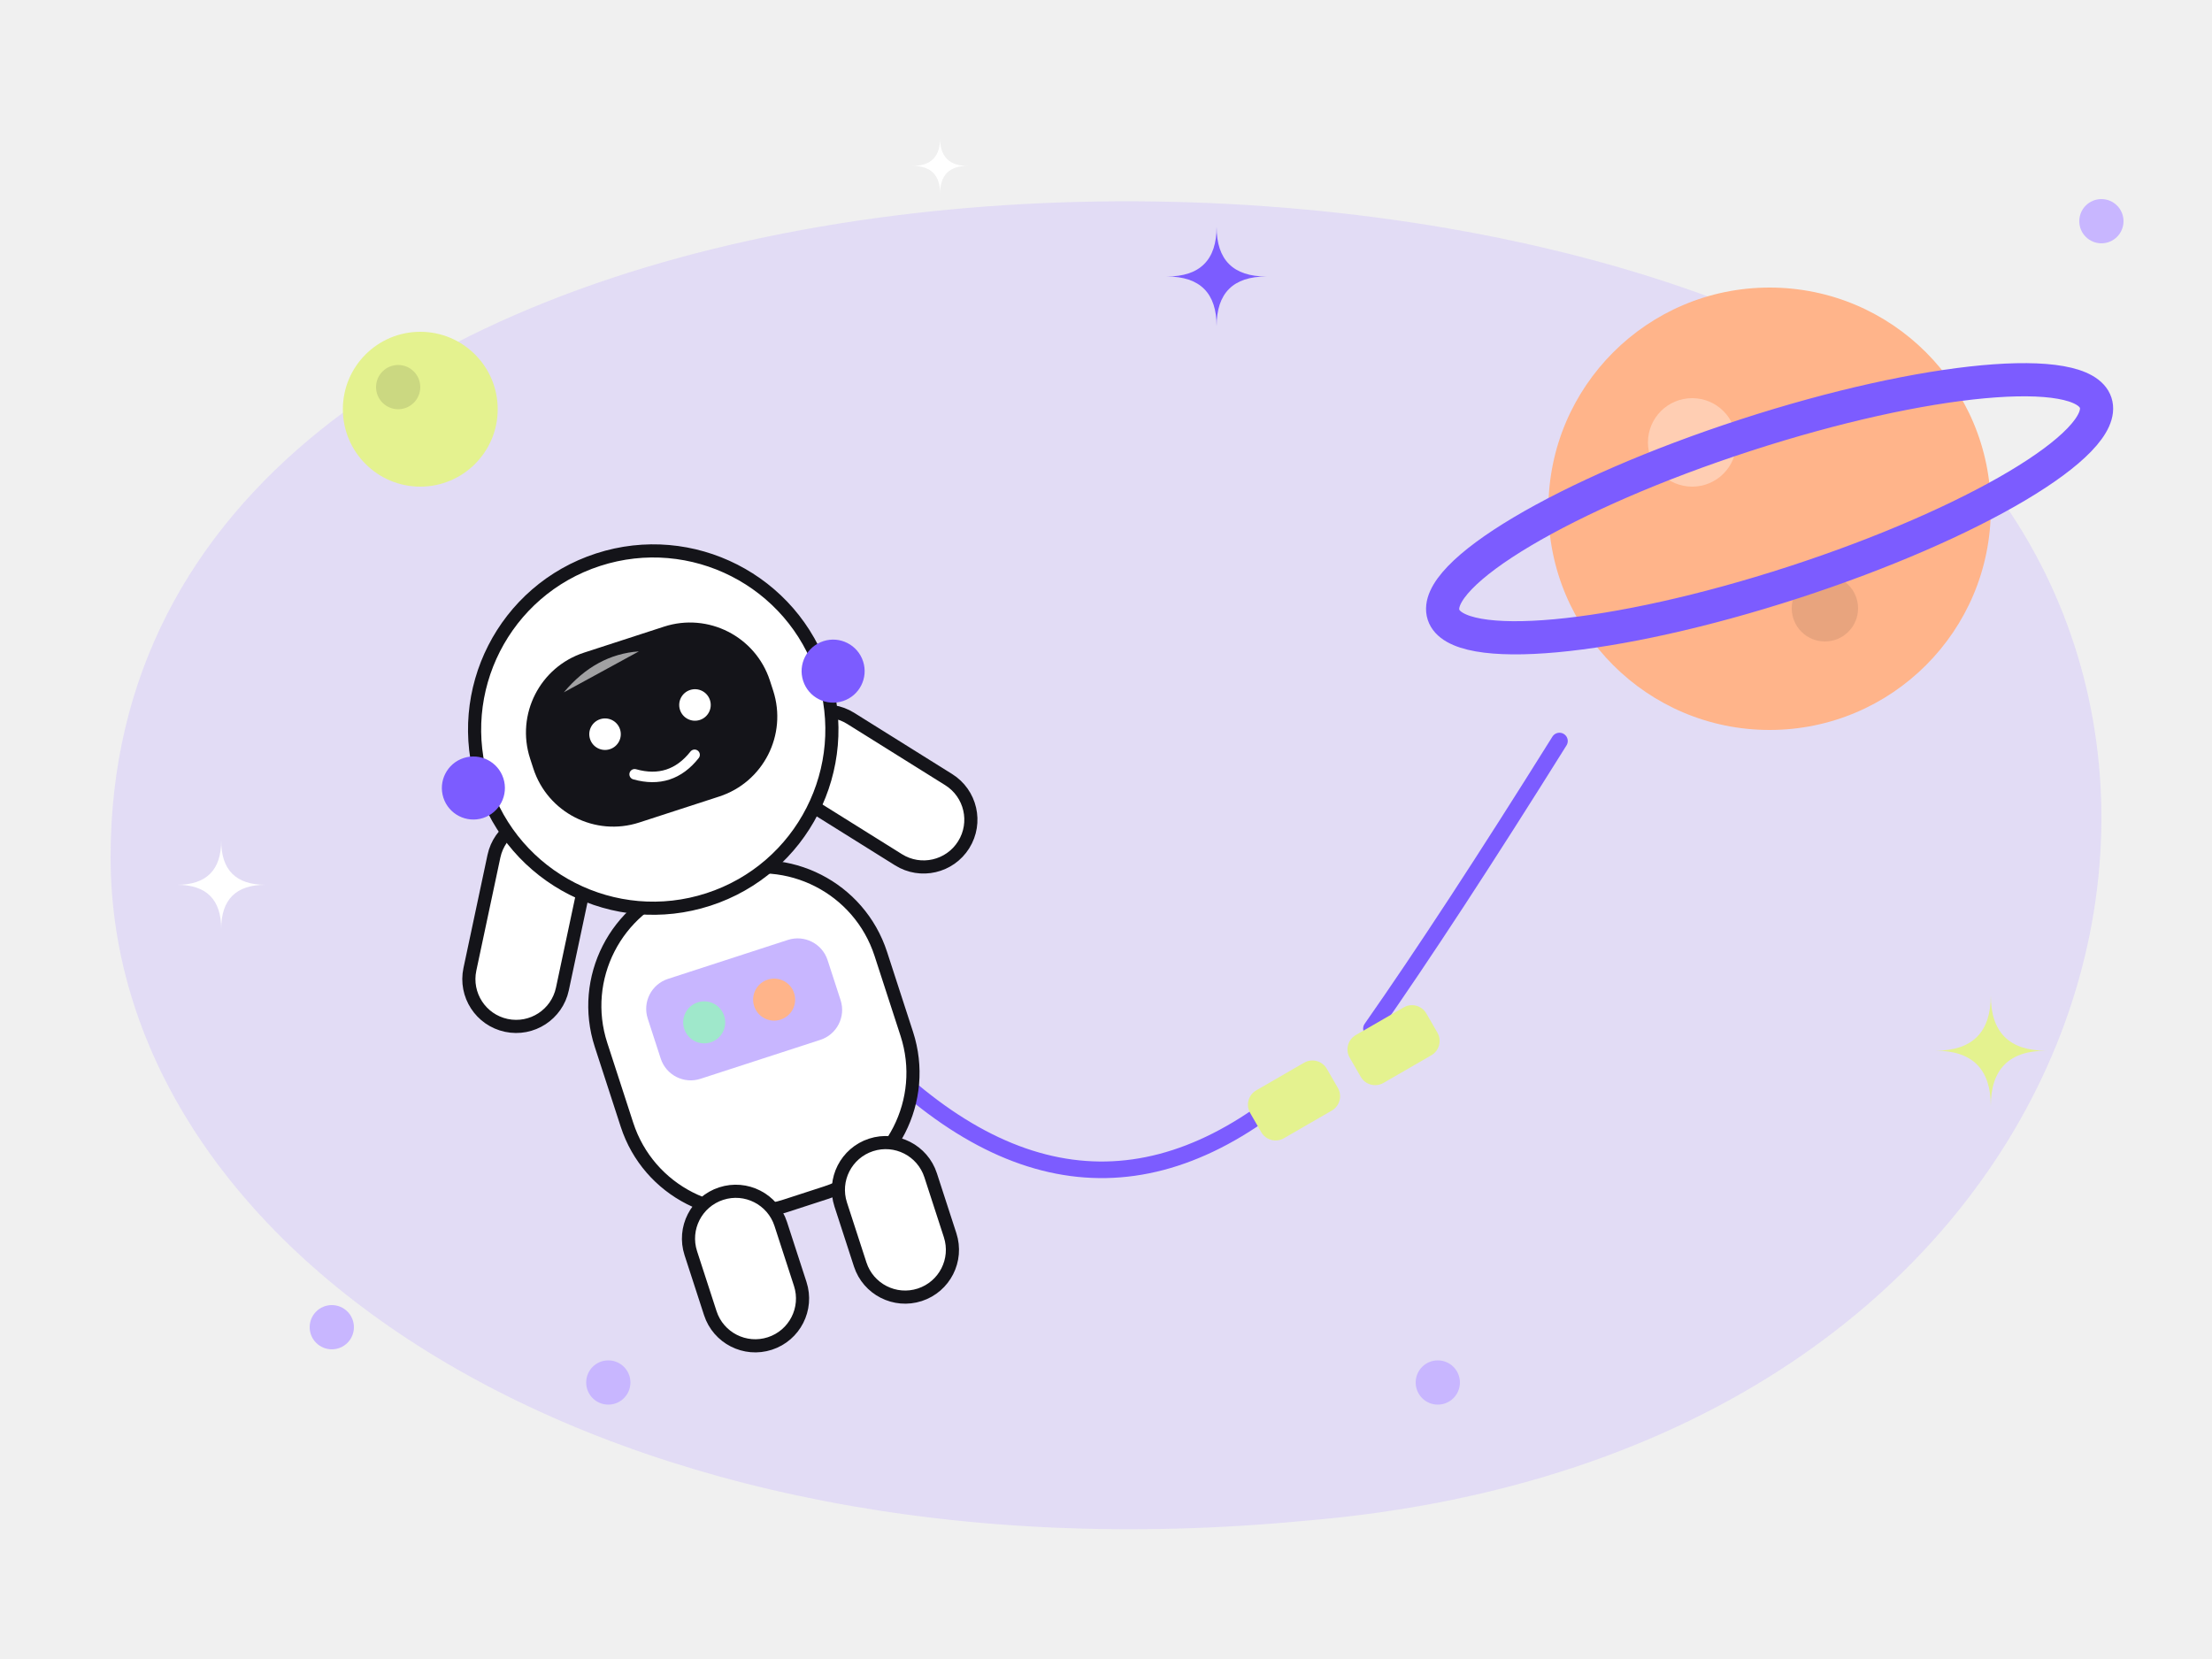
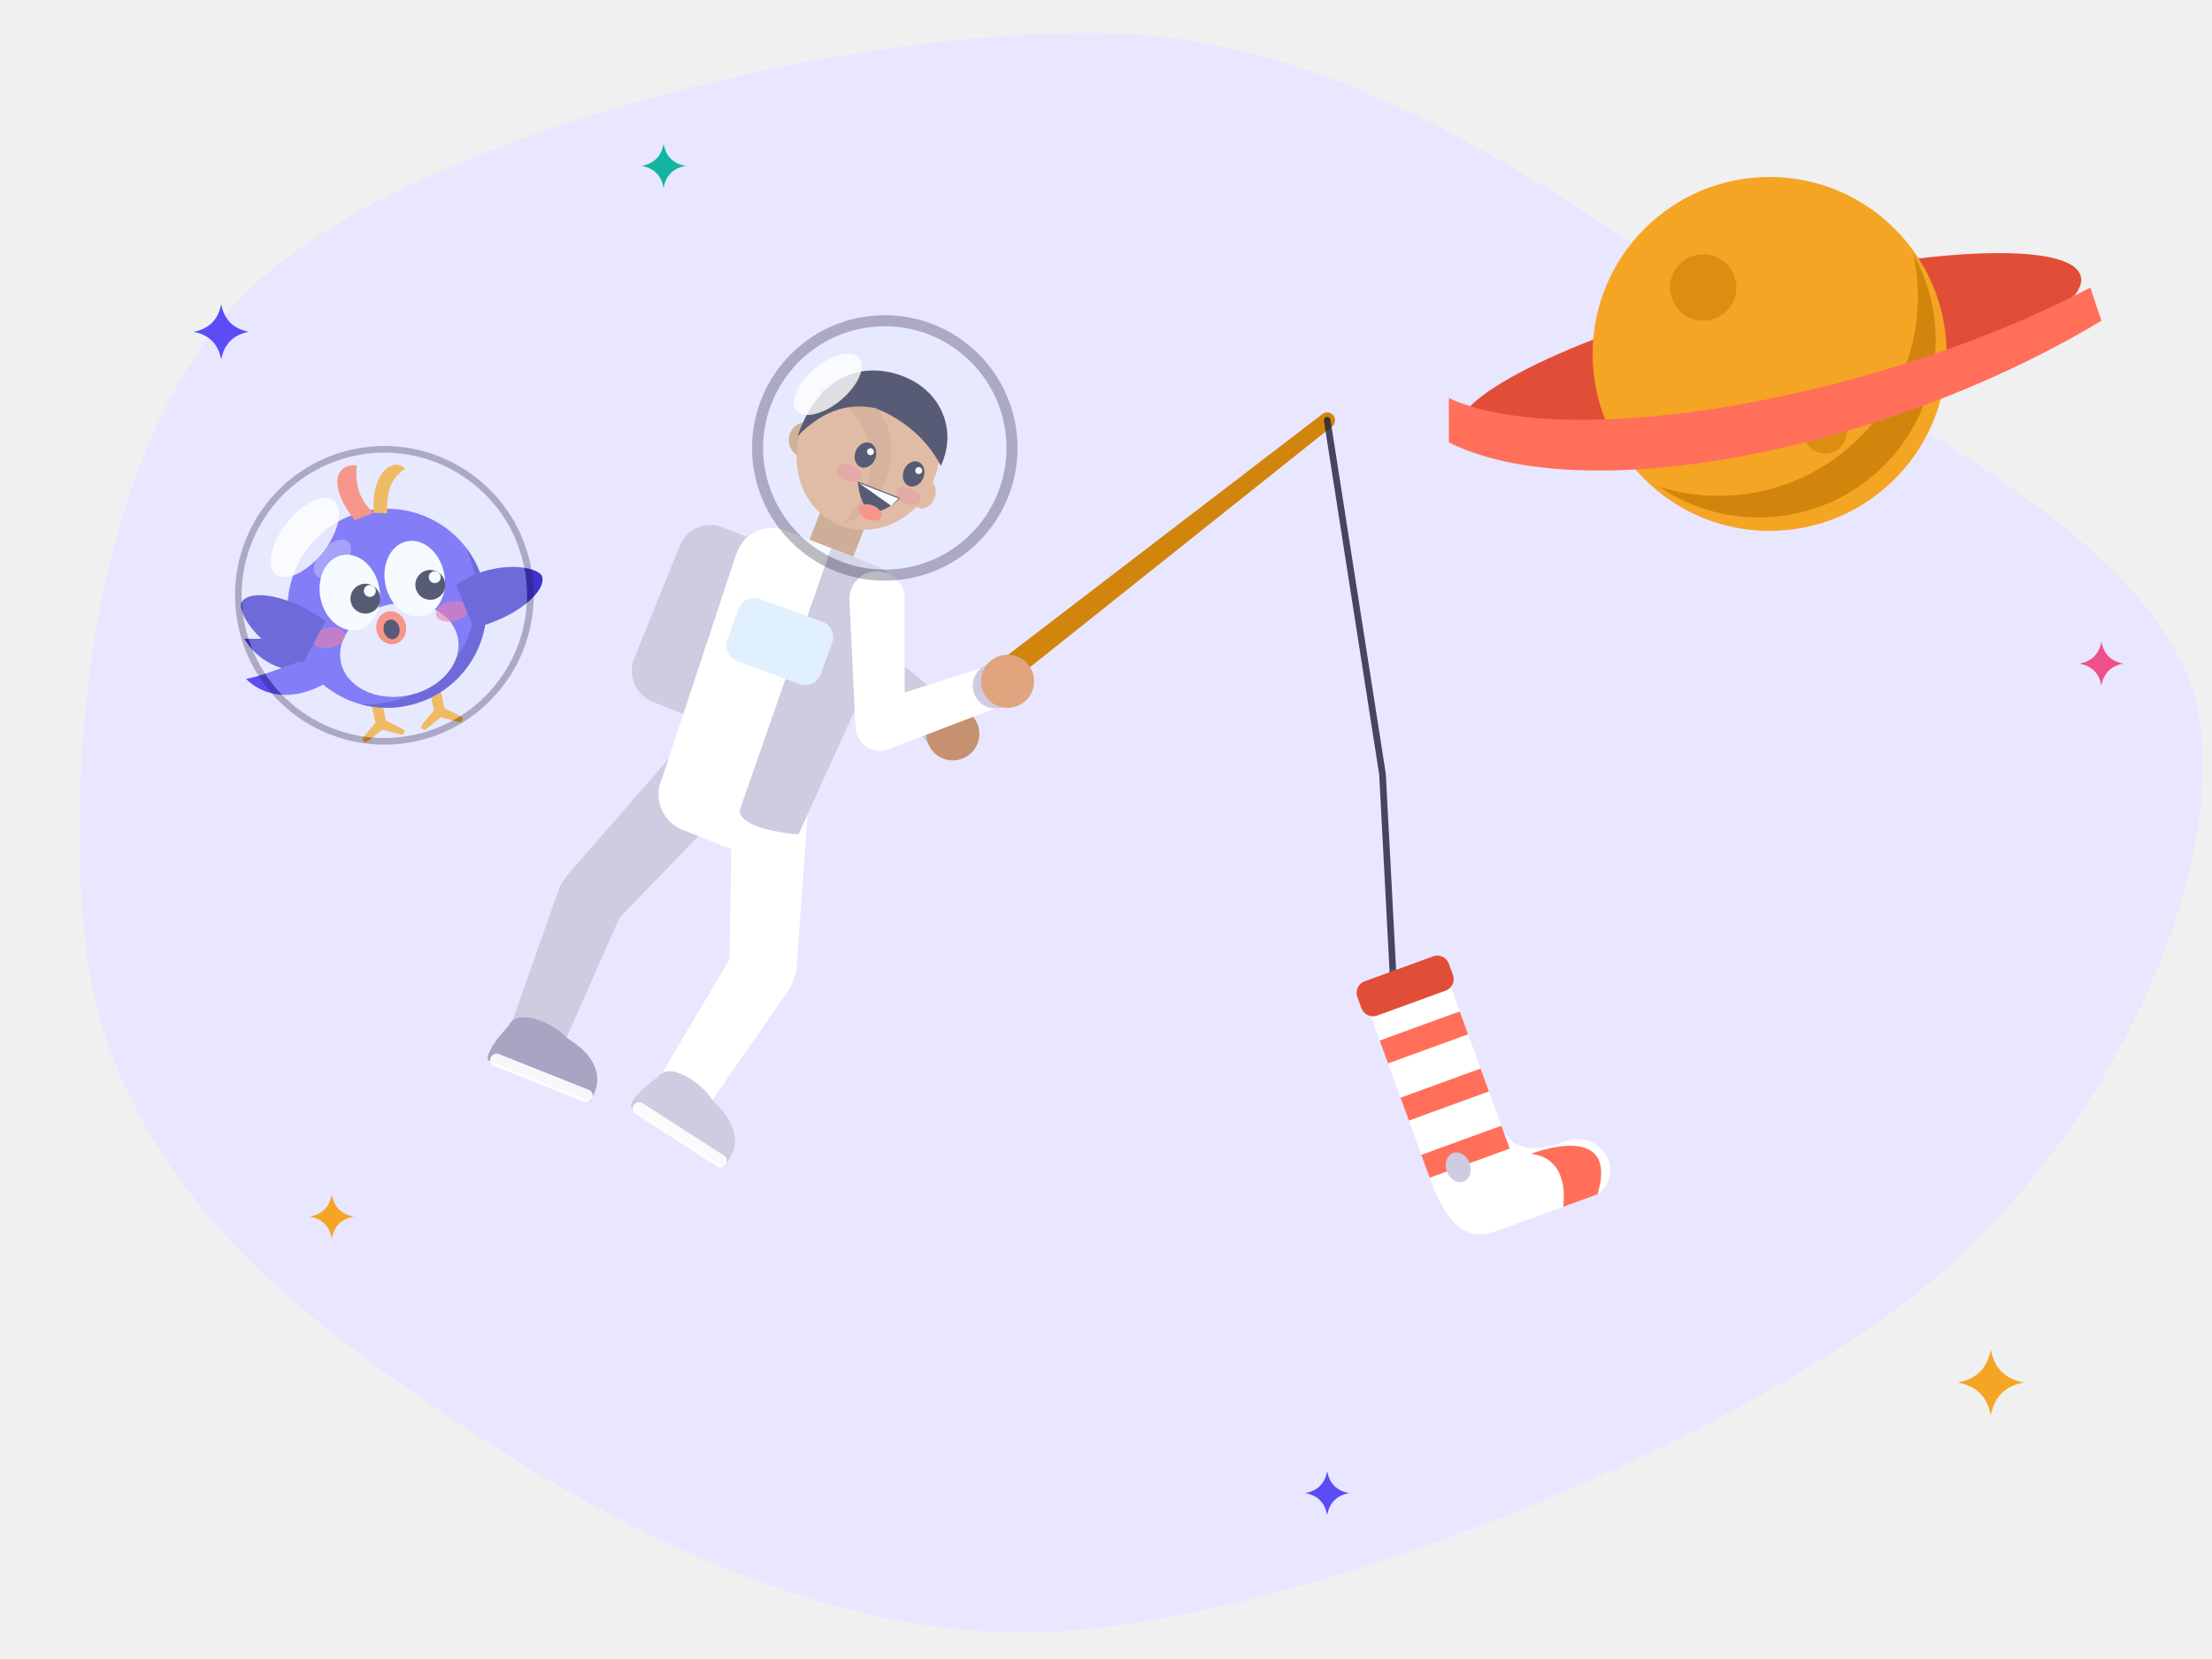
- <svg xmlns="http://www.w3.org/2000/svg" viewBox="0 0 400 300" fill="none">
-   <path d="M20,155 C20,23 254,11 344,71 C416,131 380,263 236,275 C110,287 20,227 20,155Z" fill="#c8b6ff" opacity="0.35" />
-   <circle cx="320" cy="92" r="40" fill="#ffb48a" />
-   <circle cx="306" cy="80" r="8" fill="#ffffff" opacity="0.35" />
-   <circle cx="330" cy="110" r="6" fill="#141419" opacity="0.1" />
-   <ellipse cx="320" cy="92" rx="62" ry="14" fill="none" stroke="#7c5cff" stroke-width="6" transform="rotate(-18 320 92)" />
-   <circle cx="76" cy="74" r="14" fill="#e4f28f" />
-   <circle cx="72" cy="70" r="4" fill="#141419" opacity="0.12" />
-   <path d="M150,182 Q190,230 230,200" fill="none" stroke="#7c5cff" stroke-width="3" stroke-linecap="round" stroke-linejoin="round" />
-   <path d="M248,186 Q262,166 282,134" fill="none" stroke="#7c5cff" stroke-width="3" stroke-linecap="round" stroke-linejoin="round" />
-   <rect x="226" y="194" width="16" height="10" rx="3" fill="#e4f28f" transform="rotate(-30 234 199)" />
-   <rect x="244" y="184" width="16" height="10" rx="3" fill="#e4f28f" transform="rotate(-30 252 189)" />
-   <g transform="translate(124 150) rotate(-18) scale(.95)">
-     <rect x="-34" y="-10" width="18" height="40" rx="9" fill="#ffffff" stroke="#141419" stroke-width="2.5" transform="rotate(30 -25 -8)" />
-     <rect x="16" y="-12" width="18" height="40" rx="9" fill="#ffffff" stroke="#141419" stroke-width="2.5" transform="rotate(-40 25 -10)" />
-     <rect x="-28" y="10" width="56" height="64" rx="24" fill="#ffffff" stroke="#141419" stroke-width="2.5" />
-     <rect x="-18" y="26" width="36" height="20" rx="6" fill="#c8b6ff" />
-     <circle cx="-8" cy="36" r="4" fill="#9fe8cb" />
-     <circle cx="6" cy="36" r="4" fill="#ffb48a" />
-     <rect x="-24" y="68" width="18" height="30" rx="9" fill="#ffffff" stroke="#141419" stroke-width="2.5" />
-     <rect x="6" y="68" width="18" height="30" rx="9" fill="#ffffff" stroke="#141419" stroke-width="2.5" />
-     <circle cx="0" cy="-20" r="34" fill="#ffffff" stroke="#141419" stroke-width="2.5" />
-     <rect x="-24" y="-38" width="48" height="34" rx="16" fill="#141419" />
-     <circle cx="-9" cy="-22" r="3" fill="#ffffff" />
-     <circle cx="9" cy="-22" r="3" fill="#ffffff" />
-     <path d="M-6,-13 Q0,-9 6,-13" fill="none" stroke="#ffffff" stroke-width="2" stroke-linecap="round" stroke-linejoin="round" />
-     <path d="M-14,-32 Q-6,-37 2,-35" fill="#ffffff" opacity="0.6" />
-     <circle cx="-36" cy="-20" r="6" fill="#7c5cff" />
-     <circle cx="36" cy="-20" r="6" fill="#7c5cff" />
+ <svg xmlns="http://www.w3.org/2000/svg" viewBox="0 0 400 300">
+   <path d="M397.8 130.4C402.1 159.3 381.2 206.5 346.5 233.9C311.7 261.4 236 293 189.5 295.1C143 297.2 96.6 267.8 67.6 246.7C38.6 225.7 18.6 201.9 15.3 169.1C12 136.3 16.6 77 47.8 49.9C79.1 22.7 157.4 4.2 202.9 6.1C248.3 7.9 288.1 40.1 320.6 60.9C353.1 81.6 393.5 101.6 397.8 130.4Z" fill="#E9E6FF" />
+   <path d="M40 55Q40.8 59.2 45 60Q40.8 60.8 40 65Q39.2 60.8 35 60Q39.2 59.2 40 55Z" fill="#5B4CF5" />
+   <path d="M360 244Q360.9 249.1 366 250Q360.9 250.9 360 256Q359.1 250.9 354 250Q359.1 249.1 360 244Z" fill="#F5A524" />
+   <path d="M120 26Q120.6 29.4 124 30Q120.6 30.6 120 34Q119.4 30.6 116 30Q119.4 29.4 120 26Z" fill="#12B5A0" />
+   <path d="M380 116Q380.6 119.4 384 120Q380.6 120.6 380 124Q379.4 120.6 376 120Q379.4 119.4 380 116Z" fill="#F0508A" />
+   <path d="M60 216Q60.6 219.4 64 220Q60.6 220.6 60 224Q59.4 220.6 56 220Q59.4 219.4 60 216Z" fill="#F5A524" />
+   <path d="M240 266Q240.6 269.4 244 270Q240.6 270.6 240 274Q239.4 270.6 236 270Q239.4 269.4 240 266Z" fill="#5B4CF5" />
+   <ellipse cx="320" cy="64" rx="58" ry="12" fill="#E14E38" transform="rotate(-14 320 64)" />
+   <circle cx="320" cy="64" r="32" fill="#F5A524" />
+   <path d="M346 46A32 32 0 0 1 300 88A36 36 0 0 0 346 46Z" fill="#D1850C" />
+   <circle cx="308" cy="52" r="6" fill="#D1850C" opacity="0.7" />
+   <circle cx="330" cy="78" r="4" fill="#D1850C" opacity="0.7" />
+   <path d="M262 72C284 82 340 72 378 52L380 58C340 82 286 92 262 80Z" fill="#FF6F59" />
+   <g transform="translate(176 126)">
+     <path d="M1.4 1.7L64.9 -48.9A1.4 1.4 0 0 0 63.1 -51.1L-1.4 -1.7A2.2 2.2 0 0 0 1.4 1.7Z" fill="#D1850C" />
  </g>
-   <path d="M40,152 Q40,160 48,160 Q40,160 40,168 Q40,160 32,160 Q40,160 40,152Z" fill="#ffffff" />
-   <path d="M360,180 Q360,190 370,190 Q360,190 360,200 Q360,190 350,190 Q360,190 360,180Z" fill="#e4f28f" />
-   <path d="M220,41 Q220,50 229,50 Q220,50 220,59 Q220,50 211,50 Q220,50 220,41Z" fill="#7c5cff" />
-   <path d="M170,25 Q170,30 175,30 Q170,30 170,35 Q170,30 165,30 Q170,30 170,25Z" fill="#ffffff" />
-   <circle cx="260" cy="250" r="4" fill="#c8b6ff" />
-   <circle cx="60" cy="240" r="4" fill="#c8b6ff" />
-   <circle cx="380" cy="40" r="4" fill="#c8b6ff" />
-   <circle cx="110" cy="250" r="4" fill="#c8b6ff" />
+   <rect x="118" y="96" width="22" height="34" rx="6" fill="#CFCBE0" transform="rotate(22 129 113)" />
+   <g transform="translate(157 82) rotate(21.4) scale(0.9)" />
+   <path d="M122.3 135.6L102.4 158.5A6.1 6.1 0 0 0 111.3 166.7L132.4 144.9A6.9 6.9 0 0 0 122.3 135.6Z" fill="#CFCBE0" />
+   <path d="M101.2 160.4L91.4 188.2A5 5 0 0 0 100.6 191.8L112.5 164.9A6.1 6.1 0 0 0 101.2 160.4Z" fill="#CFCBE0" />
+   <g transform="translate(96 190) rotate(21.7) scale(0.9 0.9)">
+     <path d="M-6-3C-6-7 2-7 6-5C12-4 15-1 15 3L15 5-7 5C-8 5-8 2-6-3Z" fill="#A9A4C2" />
+     <rect x="-7" y="3" width="22" height="2.6" rx="1.3" fill="#FFFFFF" opacity="0.9" />
+   </g>
+   <path d="M134.3 103.5L149.9 120.5A4.4 4.4 0 0 0 156.5 114.7L141.8 97A5 5 0 0 0 134.3 103.5Z" fill="#CFCBE0" />
+   <path d="M150.5 121L168.1 134.3A3.9 3.9 0 0 0 172.9 128.2L155.9 114.1A4.4 4.4 0 0 0 150.5 121Z" fill="#CFCBE0" />
+   <circle cx="170.5" cy="131.3" r="4.1" fill="#CFCBE0" />
+   <circle cx="172.3" cy="132.7" r="4.8" fill="#C5916E" />
+   <path d="M132.4 144.6L131.9 175A6.1 6.1 0 0 0 144 175.5L146.2 145.2A6.9 6.9 0 0 0 132.4 144.6Z" fill="#FFFFFF" />
+   <path d="M132.8 172L117.8 197.3A5 5 0 0 0 126.2 202.7L143 178.5A6.1 6.1 0 0 0 132.8 172Z" fill="#FFFFFF" />
+   <g transform="translate(122 200) rotate(32.8) scale(0.9 0.9)">
+     <path d="M-6-3C-6-7 2-7 6-5C12-4 15-1 15 3L15 5-7 5C-8 5-8 2-6-3Z" fill="#CFCBE0" />
+     <rect x="-7" y="3" width="22" height="2.6" rx="1.3" fill="#FFFFFF" opacity="0.9" />
+   </g>
+   <path d="M123.5 150.1L135.5 154.8A6.9 6.9 0 0 0 140.5 141.9L128.5 137.2A6.9 6.9 0 0 0 123.5 150.1Z" fill="#FFFFFF" />
+   <path d="M152.6 105L157.3 93A4.2 4.2 0 0 0 149.4 89.9L144.7 101.9A4.2 4.2 0 0 0 152.6 105Z" fill="#C5916E" />
+   <path d="M119.6 141.1L133.1 100.3Q135.4 94.3 141.8 95.8L158.9 102.5Q164.6 105.7 162.2 111.7L144.4 150.9Q131 148.6 119.6 141.1Z" fill="#FFFFFF" />
+   <path d="M133.7 146.7L150.3 99.1L158.9 102.5Q164.6 105.7 162.2 111.7L144.4 150.9Q134.4 149.9 133.7 146.7Z" fill="#CFCBE0" />
+   <rect x="132" y="110" width="18" height="12" rx="3" fill="#E1F0FE" transform="rotate(20 141 116)" />
+   <g transform="translate(157 82) rotate(21.4) scale(0.9)">
+     <circle cx="-12.5" cy="2" r="3.6" fill="#C99471" />
+     <ellipse cx="0" cy="0" rx="14.2" ry="15.5" fill="#E0A57E" />
+     <path d="M-14.2 -8A14.2 15.5 0 0 1 0 15.5A12 14 0 0 0 -14.2 -8Z" fill="#D09975" />
+     <ellipse cx="13.3" cy="3.5" rx="2.4" ry="3" fill="#E0A57E" />
+     <ellipse cx="-0.4" cy="0.5" rx="2.1" ry="2.6" fill="#1E1B3A" />
+     <circle cx="0.3" cy="-0.5" r="0.7" fill="#FFFFFF" />
+     <ellipse cx="10" cy="0.5" rx="2.1" ry="2.6" fill="#1E1B3A" />
+     <circle cx="10.7" cy="-0.5" r="0.7" fill="#FFFFFF" />
+     <path d="M0.1 6Q4.7 15 9.3 6Z" fill="#1E1B3A" />
+     <path d="M0.4 6.2L9 6.2L8.1 8.1Z" fill="#FFFFFF" />
+     <ellipse cx="4.7" cy="10.9" rx="2.4" ry="1.5" fill="#FF6F59" />
+     <ellipse cx="-2.2" cy="5" rx="2.6" ry="1.6" fill="#F0508A" opacity="0.3" />
+     <ellipse cx="10.6" cy="5" rx="2.6" ry="1.6" fill="#F0508A" opacity="0.3" />
+     <g transform="scale(1 1)">
+       <path d="M-14.5 2C-15-12-7-17 1-17C9-17 15-11 14.5-3C10-7 4-9-2-9C-8-8-12-4-14.5 2Z" fill="#1E1B3A" />
+     </g>
+   </g>
+   <path d="M153.6 108.4L154.7 131.4A4.4 4.4 0 0 0 163.6 131.2L163.6 108.2A5 5 0 0 0 153.6 108.4Z" fill="#FFFFFF" />
+   <path d="M160.6 135.5L181.3 127.6A3.9 3.9 0 0 0 178.7 120.4L157.7 127.1A4.4 4.4 0 0 0 160.6 135.5Z" fill="#FFFFFF" />
+   <circle cx="180" cy="124" r="4.1" fill="#CFCBE0" />
+   <circle cx="182.2" cy="123.2" r="4.8" fill="#E0A57E" />
+   <circle cx="160" cy="81" r="23" fill="#E1F0FE" opacity=".3" stroke="#1E1B3A" stroke-width="2" />
+   <ellipse cx="149.7" cy="69.5" rx="7.4" ry="3.7" fill="#FFFFFF" opacity="0.8" transform="rotate(-40 149.7 69.5)" />
+   <path d="M240 76 L250 140 L252 178" fill="none" stroke="#1E1B3A" stroke-width="1.2" stroke-linecap="round" stroke-linejoin="round" opacity="0.8" />
+   <path d="M251.2 176 251.1 176.9 251 178.2 250.9 179.8 250.8 181.5 250.9 183 251.3 184.3 252 185.3 253 186.1 254.1 186.6 255.2 186.9 256.3 186.9 257.4 186.7 258.2 186 258.7 185 259.1 183.9 259.4 182.8 259.6 181.8 259.8 181.2A0.8 0.8 0 0 0 258.2 180.8L258.2 180.8 258 181.4 257.8 182.4 257.5 183.4 257.2 184.4 256.9 185 256.6 185.3 256.2 185.3 255.5 185.3 254.6 185.1 253.8 184.7 253.1 184.2 252.7 183.7 252.5 182.8 252.4 181.5 252.5 179.9 252.6 178.4 252.7 177 252.8 176A0.8 0.8 0 0 0 251.2 176Z" fill="#57527F" />
+   <g transform="translate(262 200) rotate(-20) scale(1.1)">
+     <path d="M-7-20L7-20L7 6C7 10 10 12 16 12C22 12 24 20 18 22L0 22C-6 22-7 16-7 10Z" fill="#FFFFFF" />
+     <rect x="-7" y="-14" width="14" height="4" fill="#FF6F59" />
+     <rect x="-7" y="-4" width="14" height="4" fill="#FF6F59" />
+     <rect x="-7" y="6" width="14" height="4" fill="#FF6F59" />
+     <path d="M10 12C16 12 24 14 18 22L12 22C14 18 14 14 10 12Z" fill="#FF6F59" />
+     <rect x="-8" y="-24" width="16" height="6" rx="2" fill="#E14E38" />
+     <ellipse cx="-2" cy="10" rx="2" ry="2.5" fill="#CFCBE0" />
+   </g>
+   <g transform="translate(70 110) rotate(-12) scale(0.6)">
+     <path d="M-22 14C-36 14-42 6-44 0C-36 2-30 2-24 6Z" fill="#3F31C9" />
+     <path d="M-22 18C-34 22-42 18-46 12C-38 12-32 10-24 10Z" fill="#5B4CF5" />
+     <g transform="translate(-9 25)">
+       <rect x="-1.6" y="0" width="3.2" height="10" rx="1.6" fill="#F5A524" />
+       <path d="M-1.6 8L-6 11.5C-7 12.3-6 13.6-5 13L0 10.5 5 13C6 13.6 7 12.3 6 11.5L1.6 8Z" fill="#F5A524" />
+     </g>
+     <g transform="translate(9 25)">
+       <rect x="-1.6" y="0" width="3.2" height="10" rx="1.6" fill="#F5A524" />
+       <path d="M-1.6 8L-6 11.5C-7 12.3-6 13.6-5 13L0 10.5 5 13C6 13.6 7 12.3 6 11.5L1.6 8Z" fill="#F5A524" />
+     </g>
+     <circle cx="0" cy="0" r="30" fill="#5B4CF5" />
+     <path d="M27 -13A30 30 0 0 1-14 26.5A33 33 0 0 0 27-13Z" fill="#3F31C9" />
+     <ellipse cx="1" cy="13" rx="18" ry="14" fill="#E9E6FF" />
+     <ellipse cx="-13" cy="-18" rx="7" ry="4" fill="#FFFFFF" opacity="0.3" transform="rotate(-35 -13 -18)" />
+     <path d="M-4-28C-10-40-6-46 0-44C-2-38-1-33 2-29Z" fill="#FF6F59" />
+     <path d="M2-29C4-42 12-44 14-40C9-38 7-34 6-28Z" fill="#F5A524" />
+     <ellipse cx="-10" cy="-7" rx="9" ry="11.5" fill="#FFFFFF" />
+     <circle cx="-5.8" cy="-4.2" r="4.5" fill="#1E1B3A" />
+     <circle cx="-4" cy="-6.2" r="1.8" fill="#FFFFFF" />
+     <ellipse cx="10" cy="-7" rx="9" ry="11.5" fill="#FFFFFF" />
+     <circle cx="14.2" cy="-4.2" r="4.5" fill="#1E1B3A" />
+     <circle cx="16" cy="-6.2" r="1.8" fill="#FFFFFF" />
+     <ellipse cx="-19" cy="5" rx="5" ry="3" fill="#F0508A" opacity="0.6" />
+     <ellipse cx="19" cy="5" rx="5" ry="3" fill="#F0508A" opacity="0.6" />
+     <ellipse cx="0" cy="6" rx="4.5" ry="5" fill="#FF6F59" />
+     <ellipse cx="0" cy="6.5" rx="2.4" ry="3" fill="#1E1B3A" />
+     <g transform="translate(-25 4) rotate(220)">
+       <path d="M-2-7C10-10 22-4 23 0C23 5 11 9-2 7Z" fill="#3F31C9" />
+     </g>
+     <g transform="translate(25 4) rotate(-10)">
+       <path d="M-2-7C10-10 22-4 23 0C23 5 11 9-2 7Z" fill="#3F31C9" />
+     </g>
+     <circle cx="0" cy="-4" r="44" fill="#E1F0FE" opacity=".3" stroke="#1E1B3A" stroke-width="2" />
+     <ellipse cx="-19.8" cy="-26" rx="14.1" ry="7" fill="#FFFFFF" opacity="0.8" transform="rotate(-40 -19.8 -26)" />
+   </g>
</svg>
